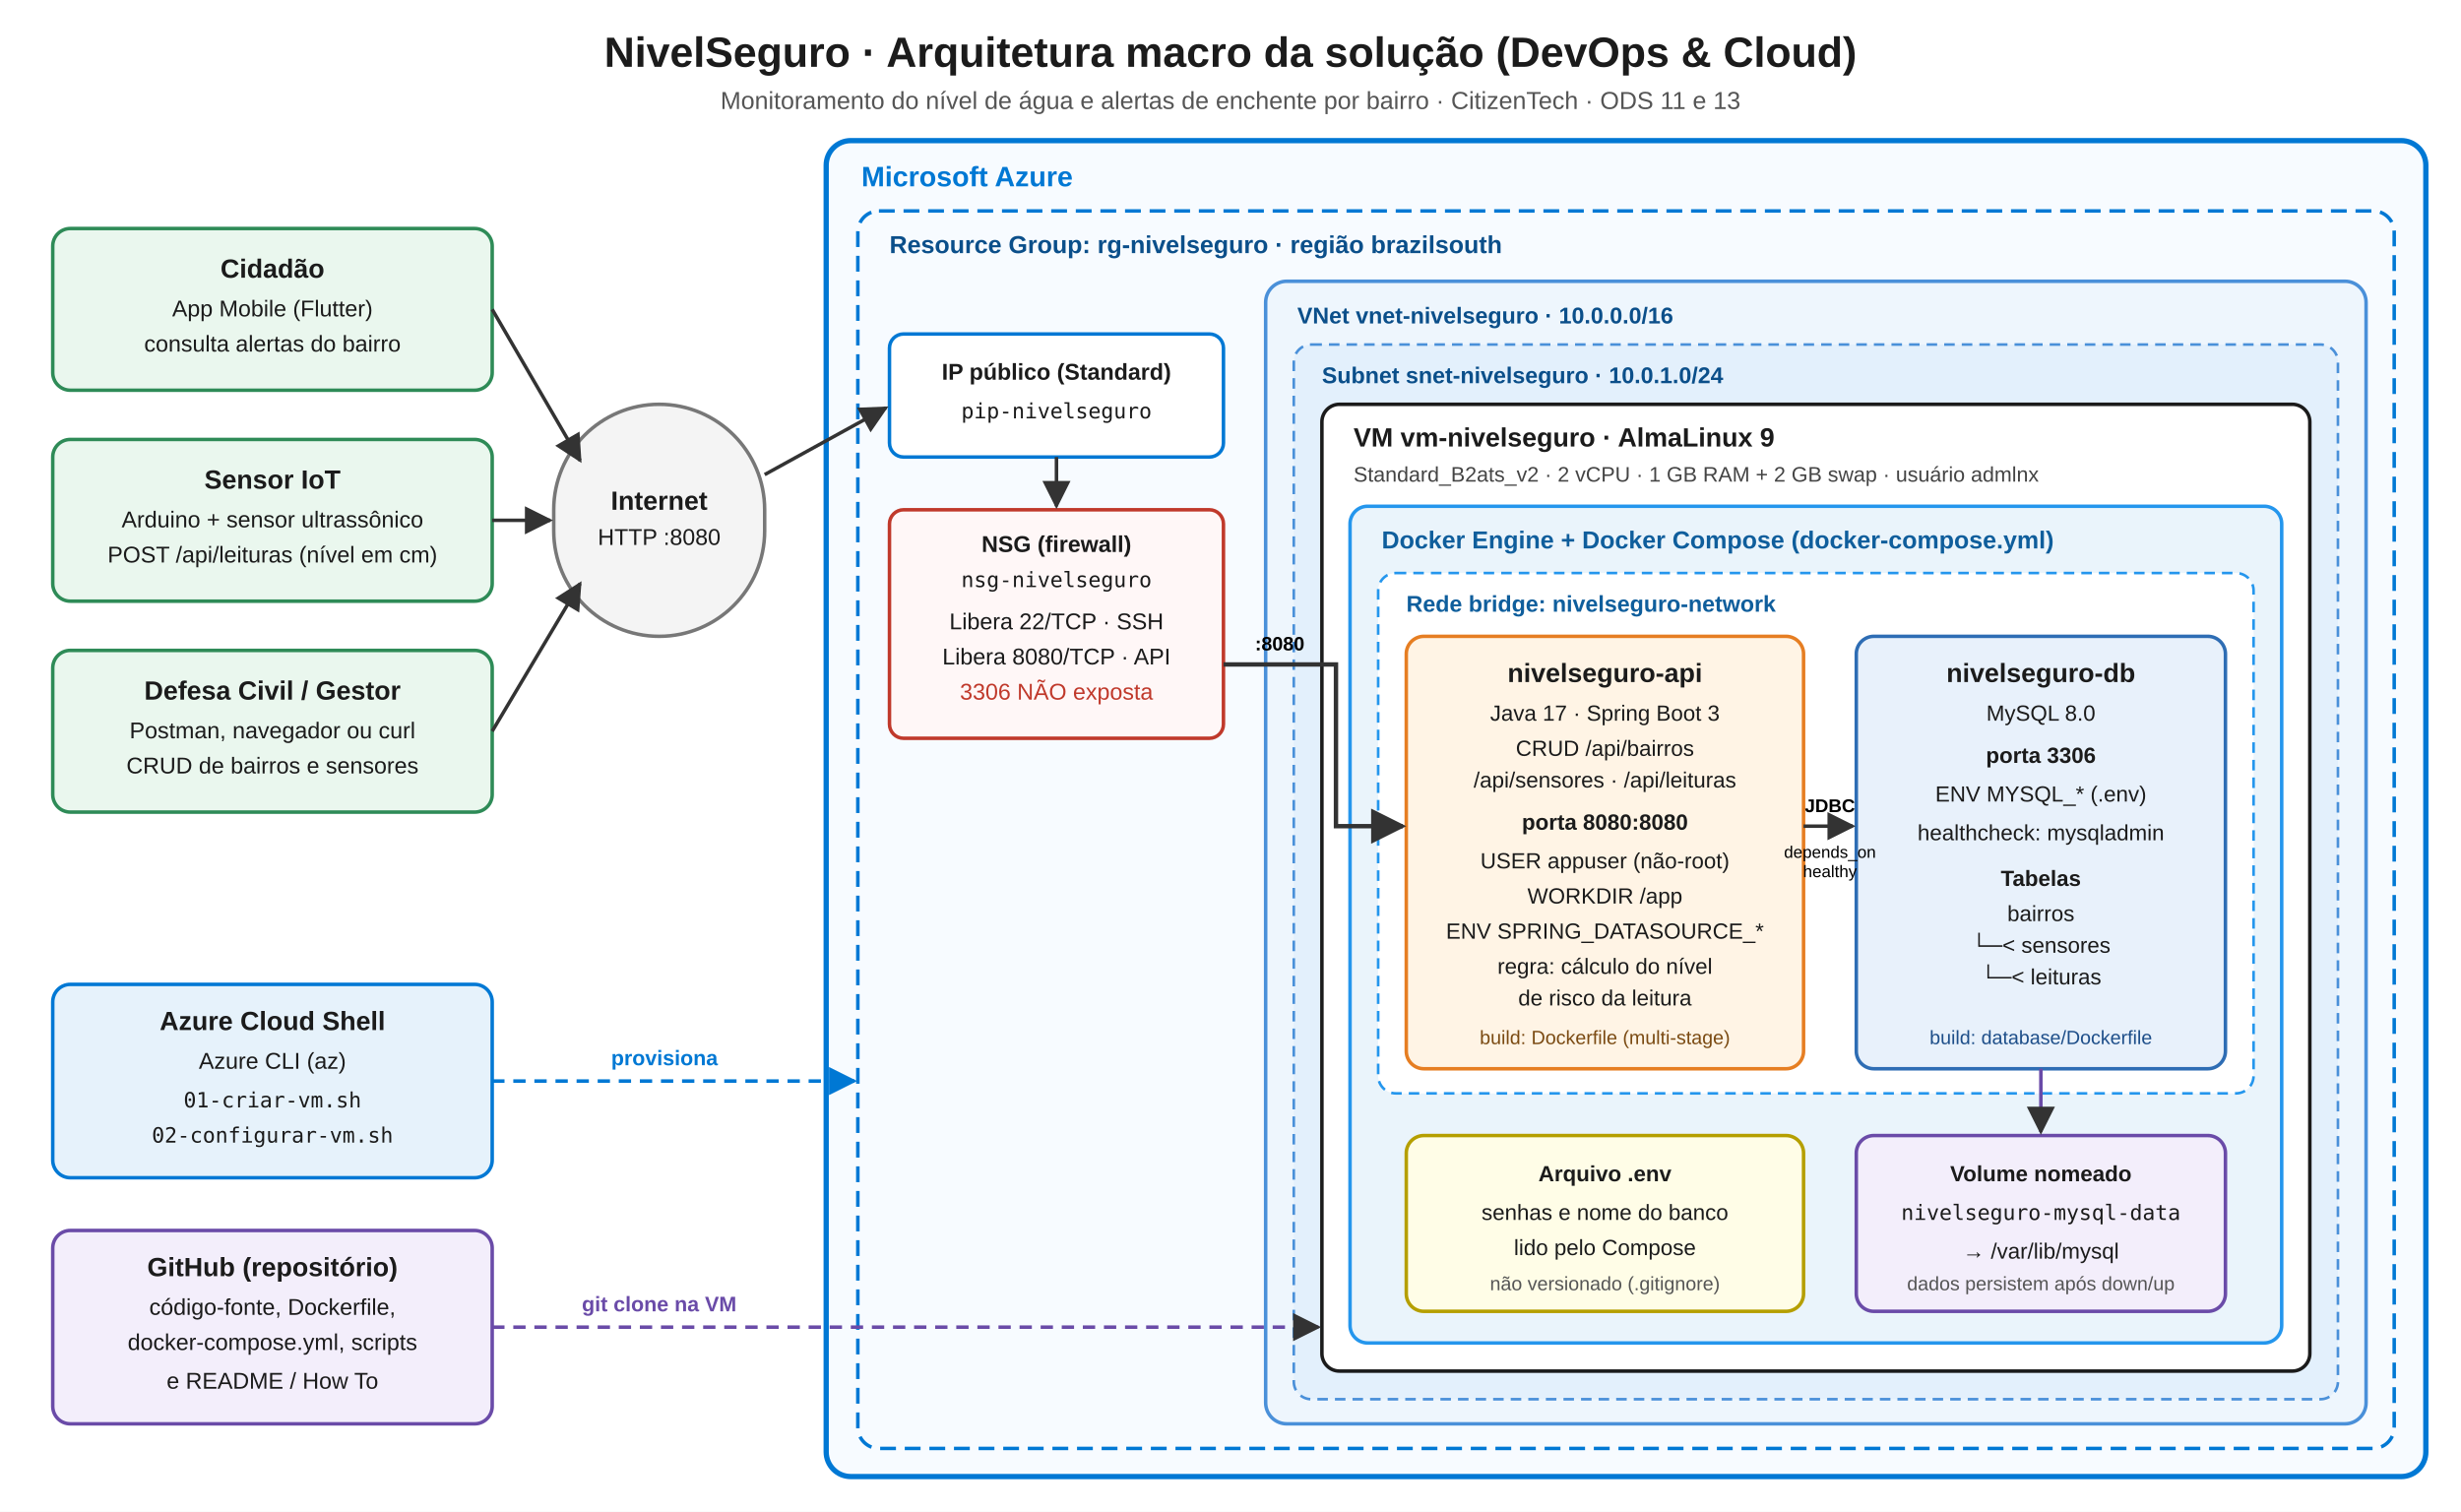
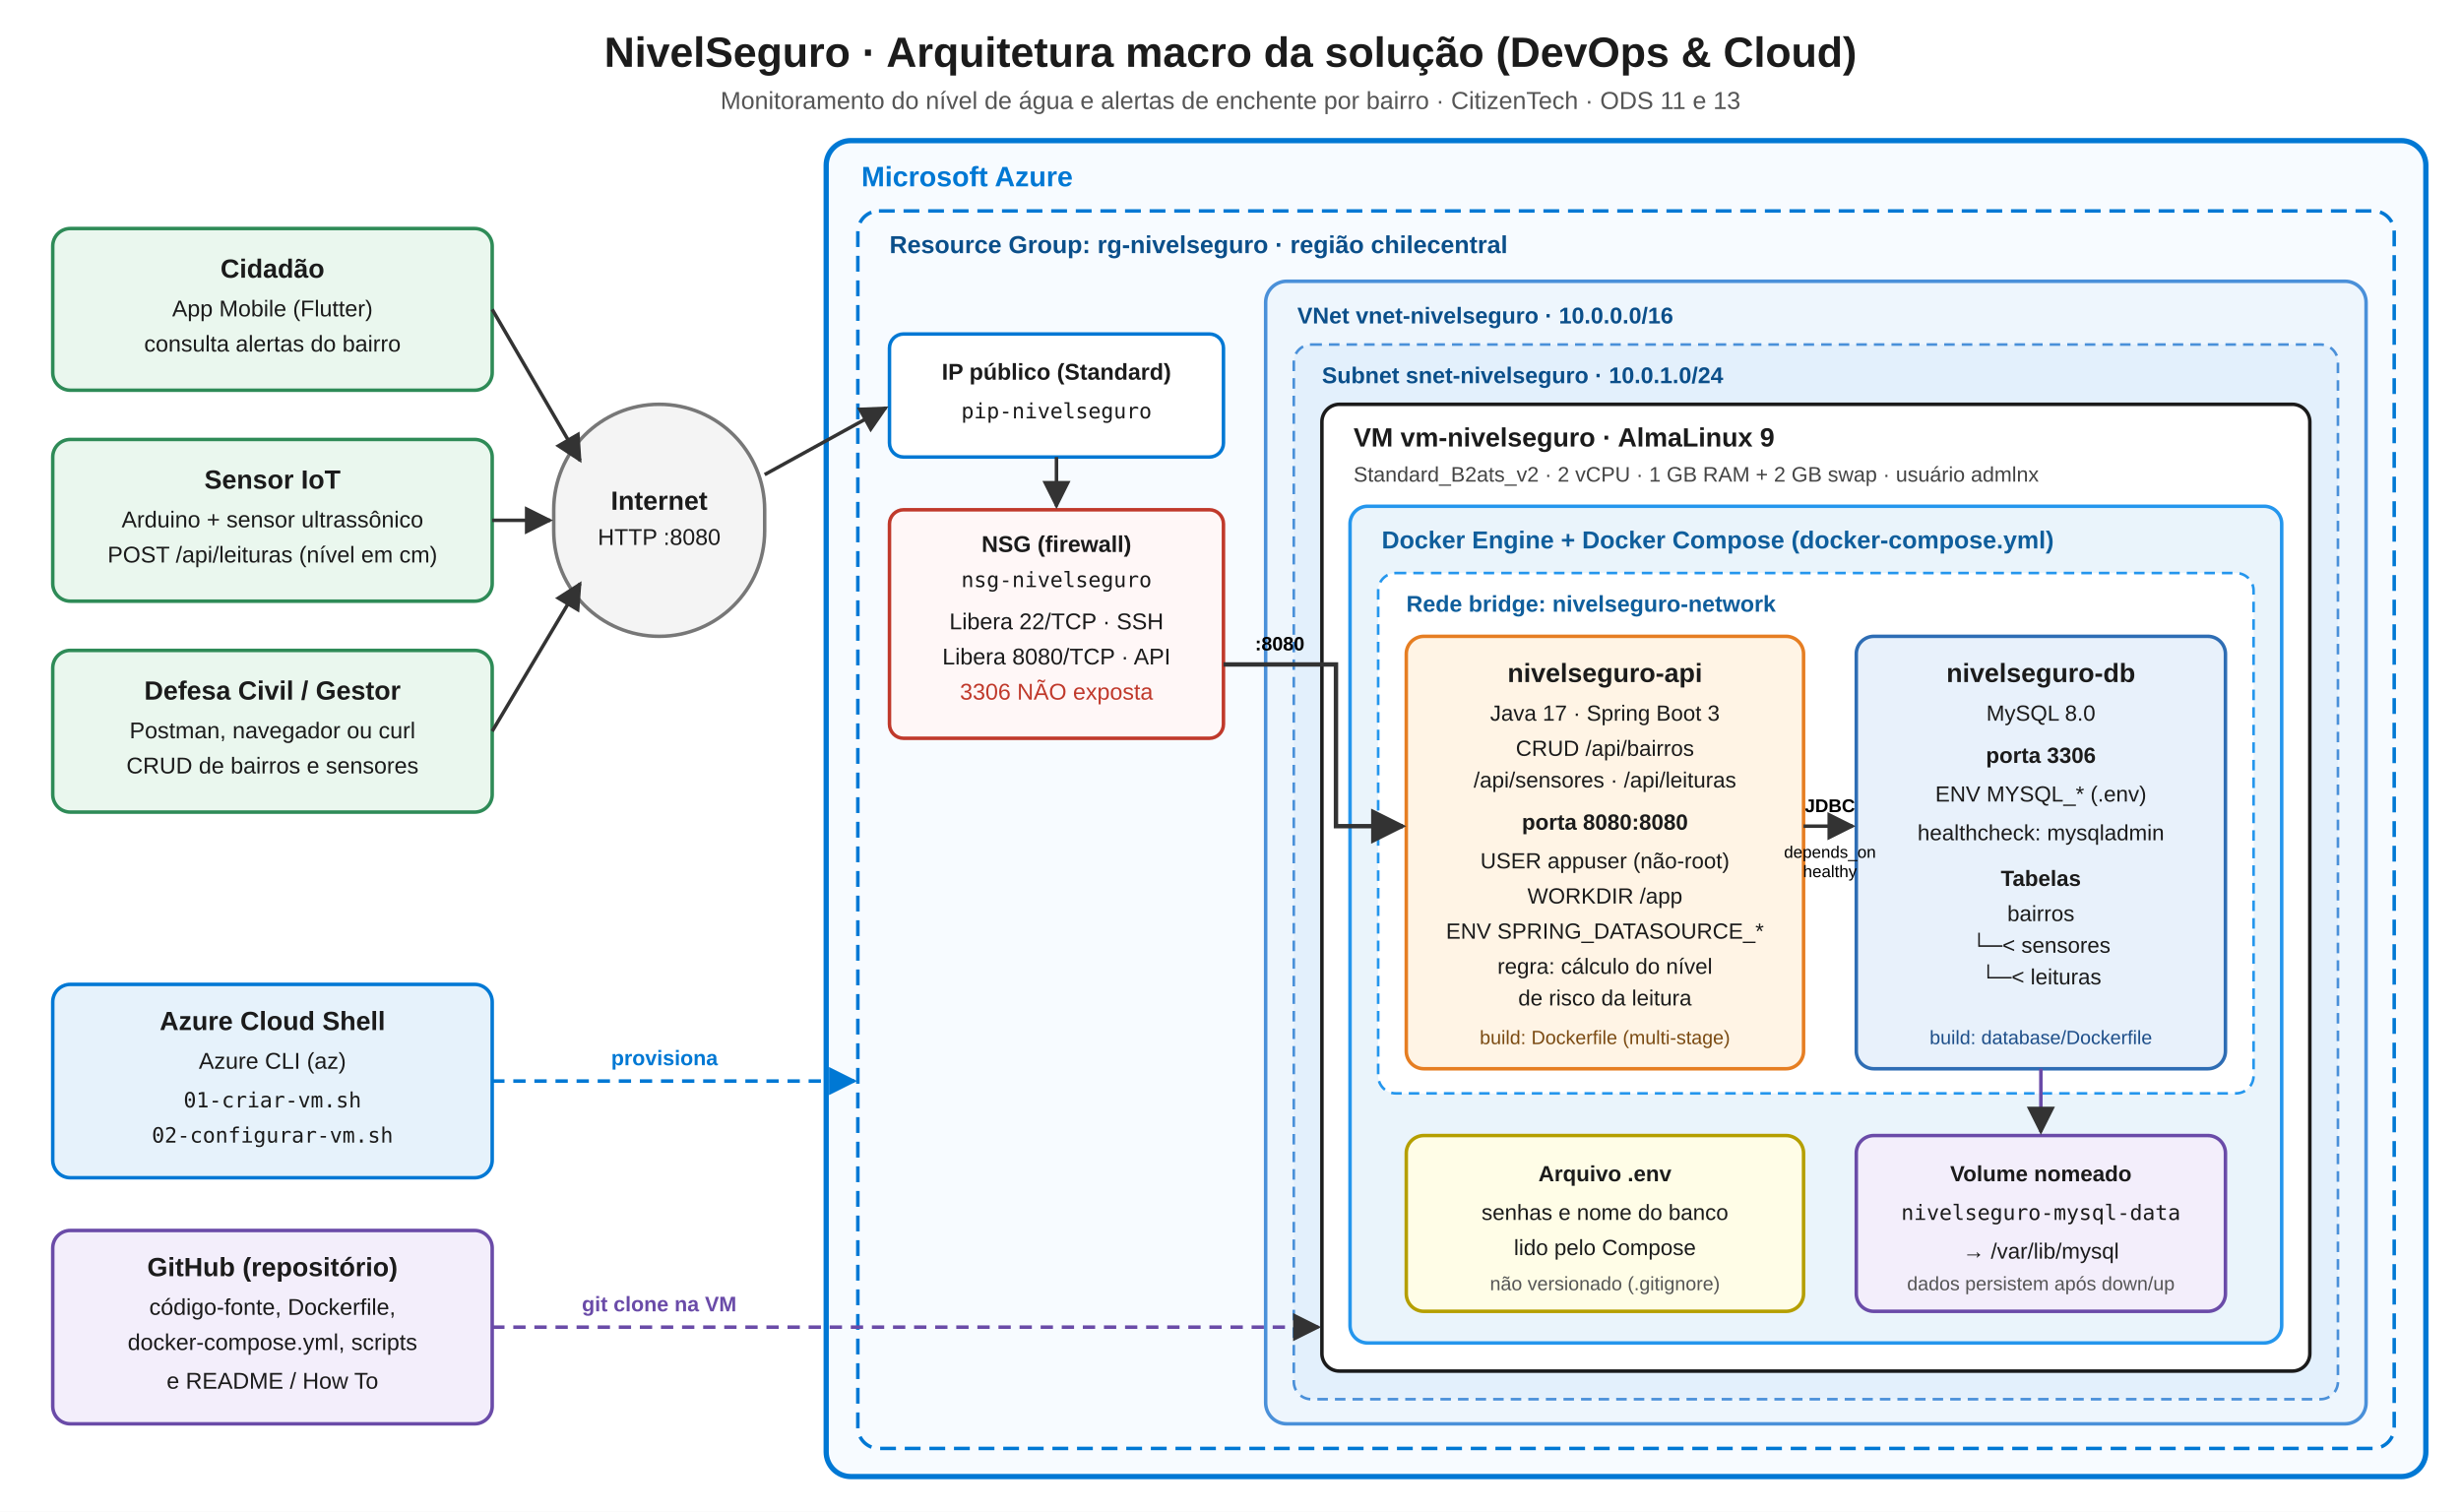
<svg xmlns="http://www.w3.org/2000/svg" viewBox="0 0 1400 860" width="1400" height="860" font-family="Arial, Helvetica, sans-serif">
  <defs>
    <marker id="seta" viewBox="0 0 10 10" refX="9" refY="5" markerWidth="8" markerHeight="8" orient="auto-start-reverse">
      <path d="M0,0 L10,5 L0,10 z" fill="#333" />
    </marker>
    <marker id="setaAzul" viewBox="0 0 10 10" refX="9" refY="5" markerWidth="8" markerHeight="8" orient="auto-start-reverse">
      <path d="M0,0 L10,5 L0,10 z" fill="#0078D4" />
    </marker>
  </defs>
  <rect width="1400" height="860" fill="#FFFFFF" />
  <text x="700" y="38" text-anchor="middle" font-size="24" font-weight="bold" fill="#1B1B1B">NivelSeguro · Arquitetura macro da solução (DevOps &amp; Cloud)</text>
  <text x="700" y="62" text-anchor="middle" font-size="14" fill="#555">Monitoramento do nível de água e alertas de enchente por bairro · CitizenTech · ODS 11 e 13</text>
  <g font-size="13" fill="#1B1B1B">
    <rect x="30" y="130" width="250" height="92" rx="10" fill="#EAF7EE" stroke="#2E8B57" stroke-width="2" />
    <text x="155" y="158" text-anchor="middle" font-weight="bold" font-size="15">Cidadão</text>
    <text x="155" y="180" text-anchor="middle">App Mobile (Flutter)</text>
    <text x="155" y="200" text-anchor="middle">consulta alertas do bairro</text>
    <rect x="30" y="250" width="250" height="92" rx="10" fill="#EAF7EE" stroke="#2E8B57" stroke-width="2" />
    <text x="155" y="278" text-anchor="middle" font-weight="bold" font-size="15">Sensor IoT</text>
    <text x="155" y="300" text-anchor="middle">Arduino + sensor ultrassônico</text>
    <text x="155" y="320" text-anchor="middle">POST /api/leituras (nível em cm)</text>
    <rect x="30" y="370" width="250" height="92" rx="10" fill="#EAF7EE" stroke="#2E8B57" stroke-width="2" />
    <text x="155" y="398" text-anchor="middle" font-weight="bold" font-size="15">Defesa Civil / Gestor</text>
    <text x="155" y="420" text-anchor="middle">Postman, navegador ou curl</text>
    <text x="155" y="440" text-anchor="middle">CRUD de bairros e sensores</text>
    <rect x="315" y="230" width="120" height="132" rx="60" fill="#F4F4F4" stroke="#777" stroke-width="2" />
    <text x="375" y="290" text-anchor="middle" font-weight="bold" font-size="15">Internet</text>
    <text x="375" y="310" text-anchor="middle">HTTP :8080</text>
  </g>
  <g stroke="#333" stroke-width="2" fill="none">
    <line x1="280" y1="176" x2="330" y2="262" marker-end="url(#seta)" />
    <line x1="280" y1="296" x2="313" y2="296" marker-end="url(#seta)" />
    <line x1="280" y1="416" x2="330" y2="332" marker-end="url(#seta)" />
  </g>
  <g font-size="13" fill="#1B1B1B">
    <rect x="30" y="560" width="250" height="110" rx="10" fill="#E6F2FB" stroke="#0078D4" stroke-width="2" />
    <text x="155" y="586" text-anchor="middle" font-weight="bold" font-size="15">Azure Cloud Shell</text>
    <text x="155" y="608" text-anchor="middle">Azure CLI (az)</text>
    <text x="155" y="630" text-anchor="middle" font-family="Consolas, monospace" font-size="12">01-criar-vm.sh</text>
    <text x="155" y="650" text-anchor="middle" font-family="Consolas, monospace" font-size="12">02-configurar-vm.sh</text>
    <rect x="30" y="700" width="250" height="110" rx="10" fill="#F3EEFB" stroke="#6A4BA8" stroke-width="2" />
    <text x="155" y="726" text-anchor="middle" font-weight="bold" font-size="15">GitHub (repositório)</text>
    <text x="155" y="748" text-anchor="middle">código-fonte, Dockerfile,</text>
    <text x="155" y="768" text-anchor="middle">docker-compose.yml, scripts</text>
    <text x="155" y="790" text-anchor="middle">e README / How To</text>
  </g>
  <rect x="470" y="80" width="910" height="760" rx="14" fill="#F7FBFF" stroke="#0078D4" stroke-width="3" />
  <text x="490" y="106" font-size="16" font-weight="bold" fill="#0078D4">Microsoft Azure</text>
  <rect x="488" y="120" width="874" height="704" rx="12" fill="none" stroke="#0078D4" stroke-width="2" stroke-dasharray="9 5" />
-   <text x="506" y="144" font-size="14" font-weight="bold" fill="#0B4F8A">Resource Group: rg-nivelseguro · região brazilsouth</text>
+   <text x="506" y="144" font-size="14" font-weight="bold" fill="#0B4F8A">Resource Group: rg-nivelseguro · região chilecentral</text>
  <g font-size="13" fill="#1B1B1B">
    <rect x="506" y="190" width="190" height="70" rx="8" fill="#FFFFFF" stroke="#0078D4" stroke-width="2" />
    <text x="601" y="216" text-anchor="middle" font-weight="bold">IP público (Standard)</text>
    <text x="601" y="238" text-anchor="middle" font-family="Consolas, monospace" font-size="12">pip-nivelseguro</text>
    <rect x="506" y="290" width="190" height="130" rx="8" fill="#FFF7F7" stroke="#C0392B" stroke-width="2" />
    <text x="601" y="314" text-anchor="middle" font-weight="bold">NSG (firewall)</text>
    <text x="601" y="334" text-anchor="middle" font-family="Consolas, monospace" font-size="12">nsg-nivelseguro</text>
    <text x="601" y="358" text-anchor="middle">Libera 22/TCP · SSH</text>
    <text x="601" y="378" text-anchor="middle">Libera 8080/TCP · API</text>
    <text x="601" y="398" text-anchor="middle" fill="#C0392B">3306 NÃO exposta</text>
  </g>
  <g stroke="#333" stroke-width="2" fill="none">
    <line x1="435" y1="270" x2="504" y2="232" marker-end="url(#seta)" />
    <line x1="601" y1="260" x2="601" y2="288" marker-end="url(#seta)" />
  </g>
  <rect x="720" y="160" width="626" height="650" rx="12" fill="#EEF6FD" stroke="#4A90D9" stroke-width="2" />
  <text x="738" y="184" font-size="13" font-weight="bold" fill="#0B4F8A">VNet vnet-nivelseguro · 10.0.0.0/16</text>
  <rect x="736" y="196" width="594" height="600" rx="10" fill="#E3F0FC" stroke="#4A90D9" stroke-width="1.5" stroke-dasharray="6 4" />
  <text x="752" y="218" font-size="13" font-weight="bold" fill="#0B4F8A">Subnet snet-nivelseguro · 10.0.1.0/24</text>
  <rect x="752" y="230" width="562" height="550" rx="10" fill="#FFFFFF" stroke="#1B1B1B" stroke-width="2" />
  <text x="770" y="254" font-size="15" font-weight="bold" fill="#1B1B1B">VM vm-nivelseguro · AlmaLinux 9</text>
  <text x="770" y="274" font-size="12" fill="#444">Standard_B2ats_v2 · 2 vCPU · 1 GB RAM + 2 GB swap · usuário admlnx</text>
  <rect x="768" y="288" width="530" height="476" rx="10" fill="#EAF4FB" stroke="#2496ED" stroke-width="2" />
  <text x="786" y="312" font-size="14" font-weight="bold" fill="#0F5E9C">Docker Engine + Docker Compose (docker-compose.yml)</text>
  <rect x="784" y="326" width="498" height="296" rx="10" fill="#FFFFFF" stroke="#2496ED" stroke-width="1.5" stroke-dasharray="6 4" />
  <text x="800" y="348" font-size="13" font-weight="bold" fill="#0F5E9C">Rede bridge: nivelseguro-network</text>
  <g font-size="12.5" fill="#1B1B1B">
    <rect x="800" y="362" width="226" height="246" rx="10" fill="#FFF4E5" stroke="#E67E22" stroke-width="2" />
    <text x="913" y="388" text-anchor="middle" font-weight="bold" font-size="15">nivelseguro-api</text>
    <text x="913" y="410" text-anchor="middle">Java 17 · Spring Boot 3</text>
    <text x="913" y="430" text-anchor="middle">CRUD /api/bairros</text>
    <text x="913" y="448" text-anchor="middle">/api/sensores · /api/leituras</text>
    <text x="913" y="472" text-anchor="middle" font-weight="bold">porta 8080:8080</text>
    <text x="913" y="494" text-anchor="middle">USER appuser (não-root)</text>
    <text x="913" y="514" text-anchor="middle">WORKDIR /app</text>
    <text x="913" y="534" text-anchor="middle">ENV SPRING_DATASOURCE_*</text>
    <text x="913" y="554" text-anchor="middle">regra: cálculo do nível</text>
    <text x="913" y="572" text-anchor="middle">de risco da leitura</text>
    <text x="913" y="594" text-anchor="middle" font-size="11" fill="#7A4A12">build: Dockerfile (multi-stage)</text>
  </g>
  <g font-size="12.5" fill="#1B1B1B">
    <rect x="1056" y="362" width="210" height="246" rx="10" fill="#E8F1FB" stroke="#2E6DB4" stroke-width="2" />
    <text x="1161" y="388" text-anchor="middle" font-weight="bold" font-size="15">nivelseguro-db</text>
    <text x="1161" y="410" text-anchor="middle">MySQL 8.0</text>
    <text x="1161" y="434" text-anchor="middle" font-weight="bold">porta 3306</text>
    <text x="1161" y="456" text-anchor="middle">ENV MYSQL_* (.env)</text>
    <text x="1161" y="478" text-anchor="middle">healthcheck: mysqladmin</text>
    <text x="1161" y="504" text-anchor="middle" font-weight="bold">Tabelas</text>
    <text x="1161" y="524" text-anchor="middle">bairros</text>
    <text x="1161" y="542" text-anchor="middle">└─&lt; sensores</text>
    <text x="1161" y="560" text-anchor="middle">└─&lt; leituras</text>
    <text x="1161" y="594" text-anchor="middle" font-size="11" fill="#1D4E89">build: database/Dockerfile</text>
  </g>
  <g stroke="#333" stroke-width="2" fill="none">
    <line x1="1026" y1="470" x2="1054" y2="470" marker-end="url(#seta)" />
  </g>
  <text x="1041" y="462" text-anchor="middle" font-size="10.5" font-weight="bold">JDBC</text>
  <text x="1041" y="488" text-anchor="middle" font-size="9.5">depends_on</text>
  <text x="1041" y="499" text-anchor="middle" font-size="9.5">healthy</text>
  <g stroke="#333" stroke-width="2.5" fill="none">
    <polyline points="696,378 760,378 760,470 798,470" marker-end="url(#seta)" />
  </g>
  <text x="728" y="370" text-anchor="middle" font-size="11" font-weight="bold">:8080</text>
  <g font-size="12.5" fill="#1B1B1B">
    <rect x="1056" y="646" width="210" height="100" rx="10" fill="#F3EEFB" stroke="#6A4BA8" stroke-width="2" />
    <text x="1161" y="672" text-anchor="middle" font-weight="bold">Volume nomeado</text>
    <text x="1161" y="694" text-anchor="middle" font-family="Consolas, monospace" font-size="12">nivelseguro-mysql-data</text>
    <text x="1161" y="716" text-anchor="middle">→ /var/lib/mysql</text>
    <text x="1161" y="734" text-anchor="middle" font-size="11" fill="#555">dados persistem após down/up</text>
  </g>
  <g stroke="#6A4BA8" stroke-width="2" fill="none">
    <line x1="1161" y1="608" x2="1161" y2="644" marker-end="url(#seta)" />
  </g>
  <g font-size="12.5" fill="#1B1B1B">
    <rect x="800" y="646" width="226" height="100" rx="10" fill="#FFFDE7" stroke="#B59F00" stroke-width="2" />
    <text x="913" y="672" text-anchor="middle" font-weight="bold">Arquivo .env</text>
    <text x="913" y="694" text-anchor="middle">senhas e nome do banco</text>
    <text x="913" y="714" text-anchor="middle">lido pelo Compose</text>
    <text x="913" y="734" text-anchor="middle" font-size="11" fill="#555">não versionado (.gitignore)</text>
  </g>
  <g stroke="#0078D4" stroke-width="2" fill="none" stroke-dasharray="7 5">
    <line x1="280" y1="615" x2="486" y2="615" marker-end="url(#setaAzul)" />
  </g>
  <text x="378" y="606" text-anchor="middle" font-size="12" fill="#0078D4" font-weight="bold">provisiona</text>
  <g stroke="#6A4BA8" stroke-width="2" fill="none" stroke-dasharray="7 5">
    <line x1="280" y1="755" x2="750" y2="755" marker-end="url(#seta)" />
  </g>
  <rect x="300" y="733" width="150" height="16" fill="#FFFFFF" />
  <text x="375" y="746" text-anchor="middle" font-size="12" fill="#6A4BA8" font-weight="bold">git clone na VM</text>
</svg>
